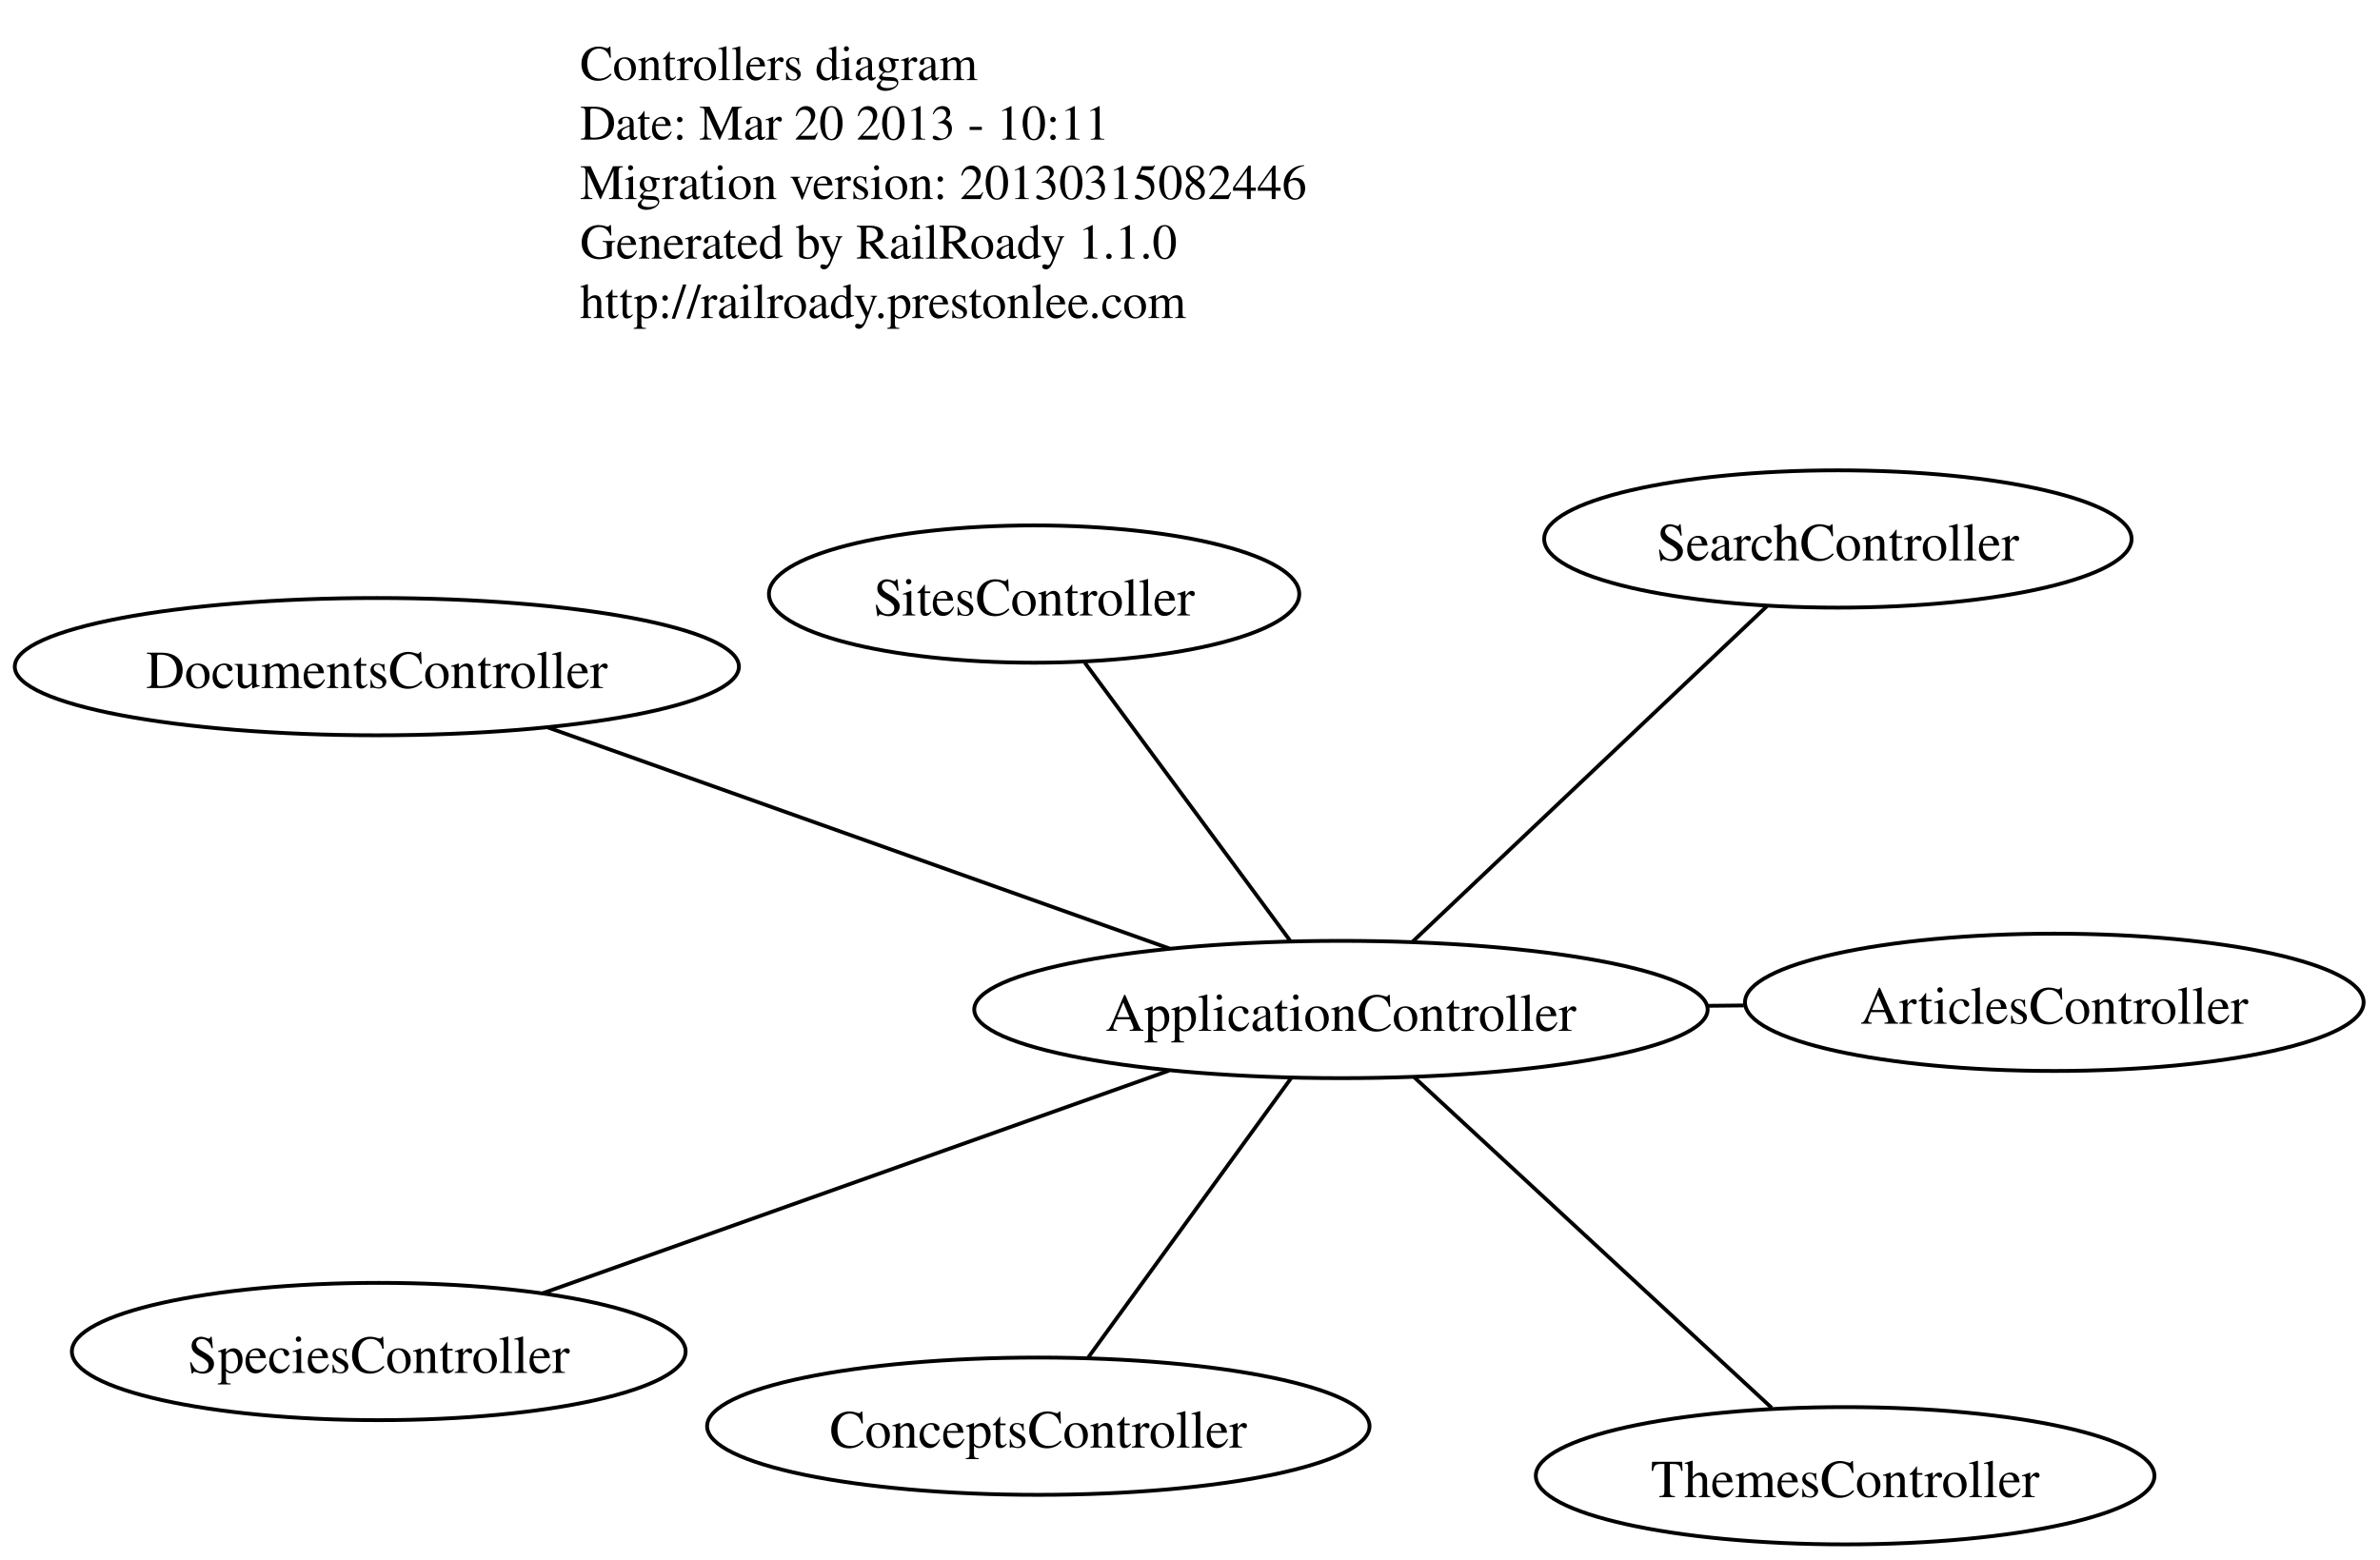
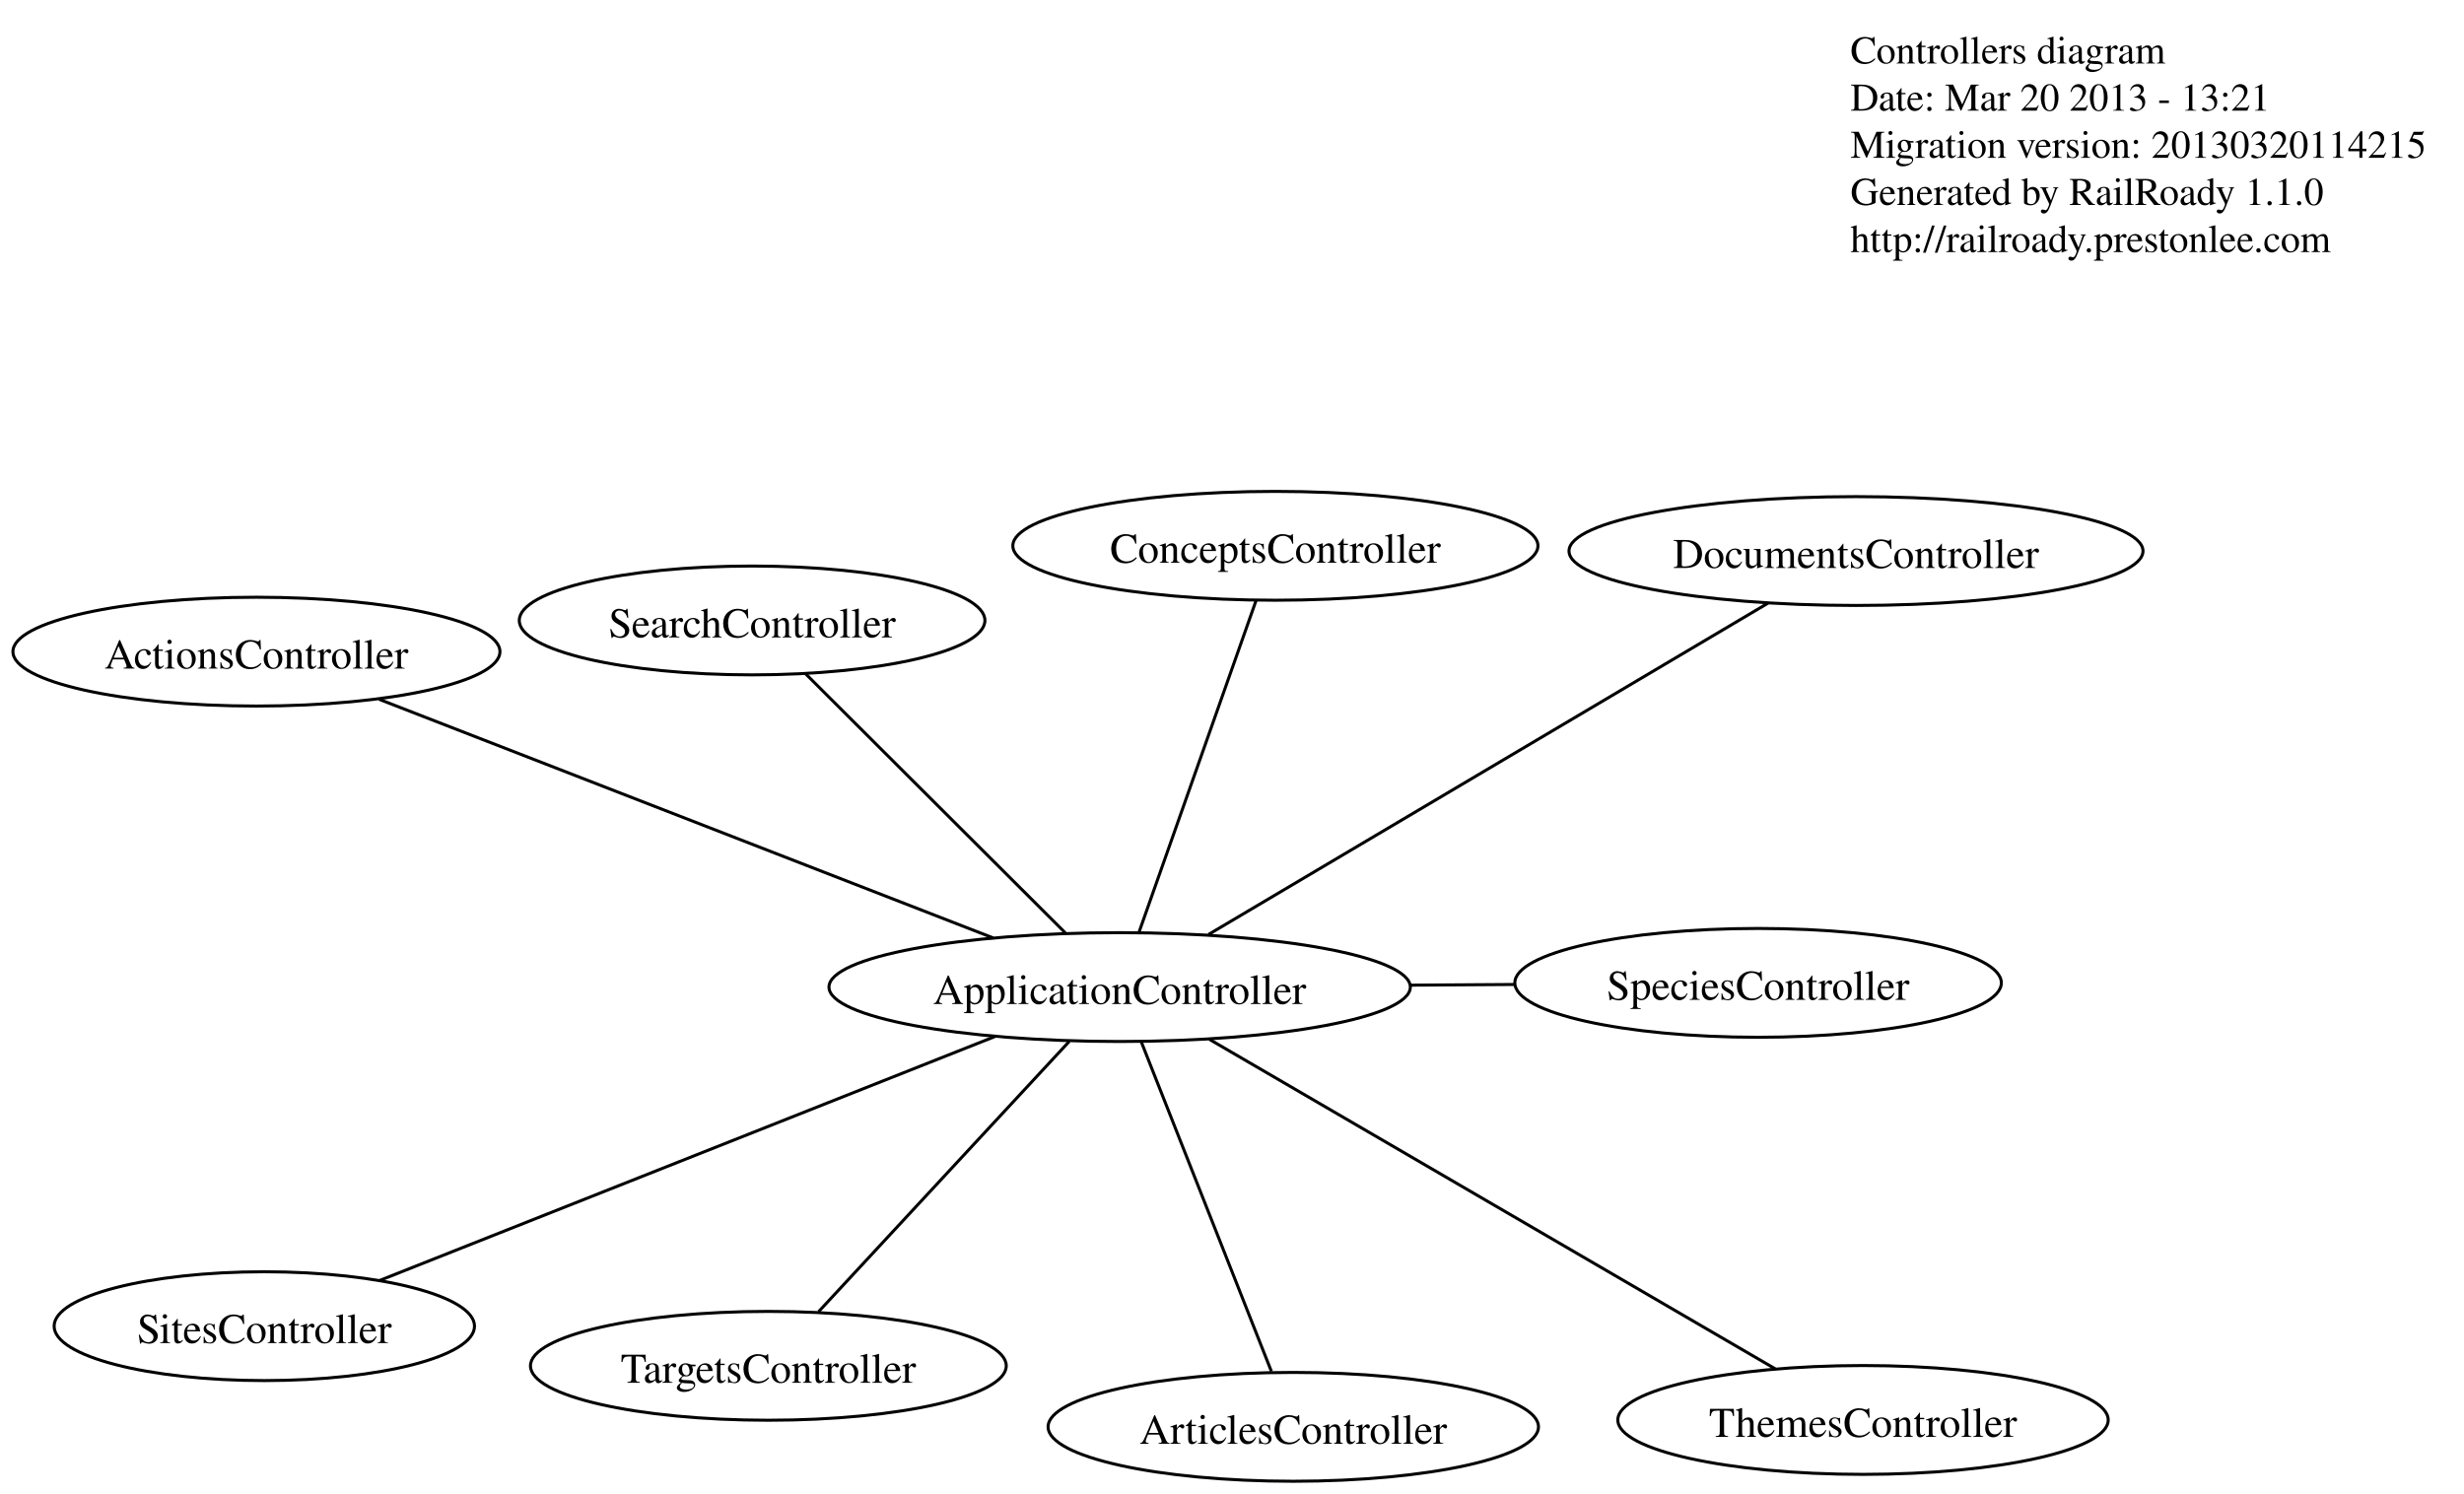
- <svg xmlns="http://www.w3.org/2000/svg" width="624pt" height="409pt" viewBox="0.00 0.00 623.82 409.00">
-   <g id="graph0" class="graph" transform="scale(1 1) rotate(0) translate(4 405)">
-     <polygon fill="white" stroke="white" points="-4,5 -4,-405 620.819,-405 620.819,5 -4,5" />
+ <svg xmlns="http://www.w3.org/2000/svg" width="815pt" height="494pt" viewBox="0.00 0.00 814.90 494.00">
+   <g id="graph0" class="graph" transform="scale(1 1) rotate(0) translate(4 490)">
+     <polygon fill="white" stroke="white" points="-4,5 -4,-490 811.899,-490 811.899,5 -4,5" />
    <g id="node1" class="node">
-       <text text-anchor="start" x="148" y="-384" font-family="Times,serif" font-size="13.00">Controllers diagram</text>
-       <text text-anchor="start" x="148" y="-368.4" font-family="Times,serif" font-size="13.00">Date: Mar 20 2013 - 10:11</text>
-       <text text-anchor="start" x="148" y="-352.8" font-family="Times,serif" font-size="13.00">Migration version: 20130315082446</text>
-       <text text-anchor="start" x="148" y="-337.2" font-family="Times,serif" font-size="13.00">Generated by RailRoady 1.1.0</text>
-       <text text-anchor="start" x="148" y="-321.6" font-family="Times,serif" font-size="13.00">http://railroady.prestonlee.com</text>
+       <text text-anchor="start" x="608" y="-469" font-family="Times,serif" font-size="13.00">Controllers diagram</text>
+       <text text-anchor="start" x="608" y="-453.4" font-family="Times,serif" font-size="13.00">Date: Mar 20 2013 - 13:21</text>
+       <text text-anchor="start" x="608" y="-437.8" font-family="Times,serif" font-size="13.00">Migration version: 20130320114215</text>
+       <text text-anchor="start" x="608" y="-422.2" font-family="Times,serif" font-size="13.00">Generated by RailRoady 1.1.0</text>
+       <text text-anchor="start" x="608" y="-406.6" font-family="Times,serif" font-size="13.00">http://railroady.prestonlee.com</text>
    </g>
    <g id="node2" class="node">
-       <ellipse fill="none" stroke="black" cx="347.487" cy="-140.267" rx="96.145" ry="18" />
-       <text text-anchor="middle" x="347.487" y="-134.667" font-family="Times,serif" font-size="14.00">ApplicationController</text>
+       <ellipse fill="none" stroke="black" cx="80.771" cy="-274.438" rx="80.543" ry="18" />
+       <text text-anchor="middle" x="80.771" y="-268.838" font-family="Times,serif" font-size="14.00">ActionsController</text>
    </g>
    <g id="node3" class="node">
-       <ellipse fill="none" stroke="black" cx="534.519" cy="-142.152" rx="81.099" ry="18" />
-       <text text-anchor="middle" x="534.519" y="-136.552" font-family="Times,serif" font-size="14.00">ArticlesController</text>
+       <ellipse fill="none" stroke="black" cx="366.291" cy="-163.473" rx="96.145" ry="18" />
+       <text text-anchor="middle" x="366.291" y="-157.873" font-family="Times,serif" font-size="14.00">ApplicationController</text>
    </g>
    <g id="edge1" class="edge">
-       <path fill="none" stroke="black" d="M443.743,-141.237C446.875,-141.269 450.004,-141.3 453.115,-141.331" />
+       <path fill="none" stroke="black" d="M324.468,-179.727C269.946,-200.917 175.207,-237.737 121.319,-258.68" />
    </g>
    <g id="node4" class="node">
-       <ellipse fill="none" stroke="black" cx="268.142" cy="-30.995" rx="86.84" ry="18" />
-       <text text-anchor="middle" x="268.142" y="-25.395" font-family="Times,serif" font-size="14.00">ConceptsController</text>
+       <ellipse fill="none" stroke="black" cx="423.721" cy="-18" rx="81.099" ry="18" />
+       <text text-anchor="middle" x="423.721" y="-12.4" font-family="Times,serif" font-size="14.00">ArticlesController</text>
    </g>
    <g id="edge2" class="edge">
-       <path fill="none" stroke="black" d="M334.385,-122.223C319.684,-101.977 295.973,-69.323 281.263,-49.066" />
+       <path fill="none" stroke="black" d="M373.449,-145.343C384.454,-117.467 405.414,-64.372 416.473,-36.359" />
    </g>
    <g id="node5" class="node">
-       <ellipse fill="none" stroke="black" cx="94.714" cy="-230.177" rx="94.929" ry="18" />
-       <text text-anchor="middle" x="94.714" y="-224.577" font-family="Times,serif" font-size="14.00">DocumentsController</text>
+       <ellipse fill="none" stroke="black" cx="417.802" cy="-309.446" rx="86.84" ry="18" />
+       <text text-anchor="middle" x="417.802" y="-303.846" font-family="Times,serif" font-size="14.00">ConceptsController</text>
    </g>
    <g id="edge3" class="edge">
-       <path fill="none" stroke="black" d="M302.588,-156.238C256.622,-172.587 185.589,-197.853 139.621,-214.204" />
+       <path fill="none" stroke="black" d="M372.711,-181.666C382.636,-209.791 401.588,-263.498 411.463,-291.483" />
    </g>
    <g id="node6" class="node">
-       <ellipse fill="none" stroke="black" cx="477.776" cy="-263.66" rx="77.007" ry="18" />
-       <text text-anchor="middle" x="477.776" y="-258.06" font-family="Times,serif" font-size="14.00">SearchController</text>
+       <ellipse fill="none" stroke="black" cx="609.848" cy="-307.715" rx="94.929" ry="18" />
+       <text text-anchor="middle" x="609.848" y="-302.115" font-family="Times,serif" font-size="14.00">DocumentsController</text>
    </g>
    <g id="edge4" class="edge">
-       <path fill="none" stroke="black" d="M366.155,-157.947C390.922,-181.404 434.393,-222.574 459.143,-246.014" />
+       <path fill="none" stroke="black" d="M395.67,-180.872C442.609,-208.671 533.98,-262.783 580.745,-290.479" />
    </g>
    <g id="node7" class="node">
-       <ellipse fill="none" stroke="black" cx="267.037" cy="-249.215" rx="69.522" ry="18" />
-       <text text-anchor="middle" x="267.037" y="-243.615" font-family="Times,serif" font-size="14.00">SitesController</text>
+       <ellipse fill="none" stroke="black" cx="244.717" cy="-284.754" rx="77.007" ry="18" />
+       <text text-anchor="middle" x="244.717" y="-279.154" font-family="Times,serif" font-size="14.00">SearchController</text>
    </g>
    <g id="edge5" class="edge">
-       <path fill="none" stroke="black" d="M334.203,-158.258C319.296,-178.444 295.255,-211.001 280.341,-231.198" />
+       <path fill="none" stroke="black" d="M348.353,-181.369C325.235,-204.431 285.294,-244.275 262.334,-267.18" />
    </g>
    <g id="node8" class="node">
-       <ellipse fill="none" stroke="black" cx="95.212" cy="-50.581" rx="80.458" ry="18" />
-       <text text-anchor="middle" x="95.212" y="-44.981" font-family="Times,serif" font-size="14.00">SpeciesController</text>
+       <ellipse fill="none" stroke="black" cx="83.376" cy="-51.302" rx="69.522" ry="18" />
+       <text text-anchor="middle" x="83.376" y="-45.702" font-family="Times,serif" font-size="14.00">SitesController</text>
    </g>
    <g id="edge6" class="edge">
-       <path fill="none" stroke="black" d="M302.386,-124.233C255.9,-107.707 183.949,-82.128 138.239,-65.878" />
+       <path fill="none" stroke="black" d="M325.153,-147.163C270.441,-125.47 174.48,-87.423 121.392,-66.375" />
    </g>
    <g id="node9" class="node">
-       <ellipse fill="none" stroke="black" cx="479.675" cy="-18" rx="81.099" ry="18" />
-       <text text-anchor="middle" x="479.675" y="-12.4" font-family="Times,serif" font-size="14.00">ThemesController</text>
+       <ellipse fill="none" stroke="black" cx="577.462" cy="-164.868" rx="80.458" ry="18" />
+       <text text-anchor="middle" x="577.462" y="-159.268" font-family="Times,serif" font-size="14.00">SpeciesController</text>
    </g>
    <g id="edge7" class="edge">
-       <path fill="none" stroke="black" d="M366.709,-122.489C391.771,-99.308 435.357,-58.992 460.431,-35.8" />
+       <path fill="none" stroke="black" d="M462.607,-164.109C474.138,-164.185 485.817,-164.263 497.089,-164.337" />
+     </g>
+     <g id="node10" class="node">
+       <ellipse fill="none" stroke="black" cx="250.096" cy="-38.187" rx="78.686" ry="18" />
+       <text text-anchor="middle" x="250.096" y="-32.587" font-family="Times,serif" font-size="14.00">TargetsController</text>
+     </g>
+     <g id="edge8" class="edge">
+       <path fill="none" stroke="black" d="M349.643,-145.523C327.555,-121.706 288.786,-79.905 266.713,-56.105" />
+     </g>
+     <g id="node11" class="node">
+       <ellipse fill="none" stroke="black" cx="612.165" cy="-20.279" rx="81.099" ry="18" />
+       <text text-anchor="middle" x="612.165" y="-14.679" font-family="Times,serif" font-size="14.00">ThemesController</text>
+     </g>
+     <g id="edge9" class="edge">
+       <path fill="none" stroke="black" d="M395.949,-146.201C443.463,-118.529 536.072,-64.595 583.165,-37.169" />
    </g>
  </g>
</svg>
